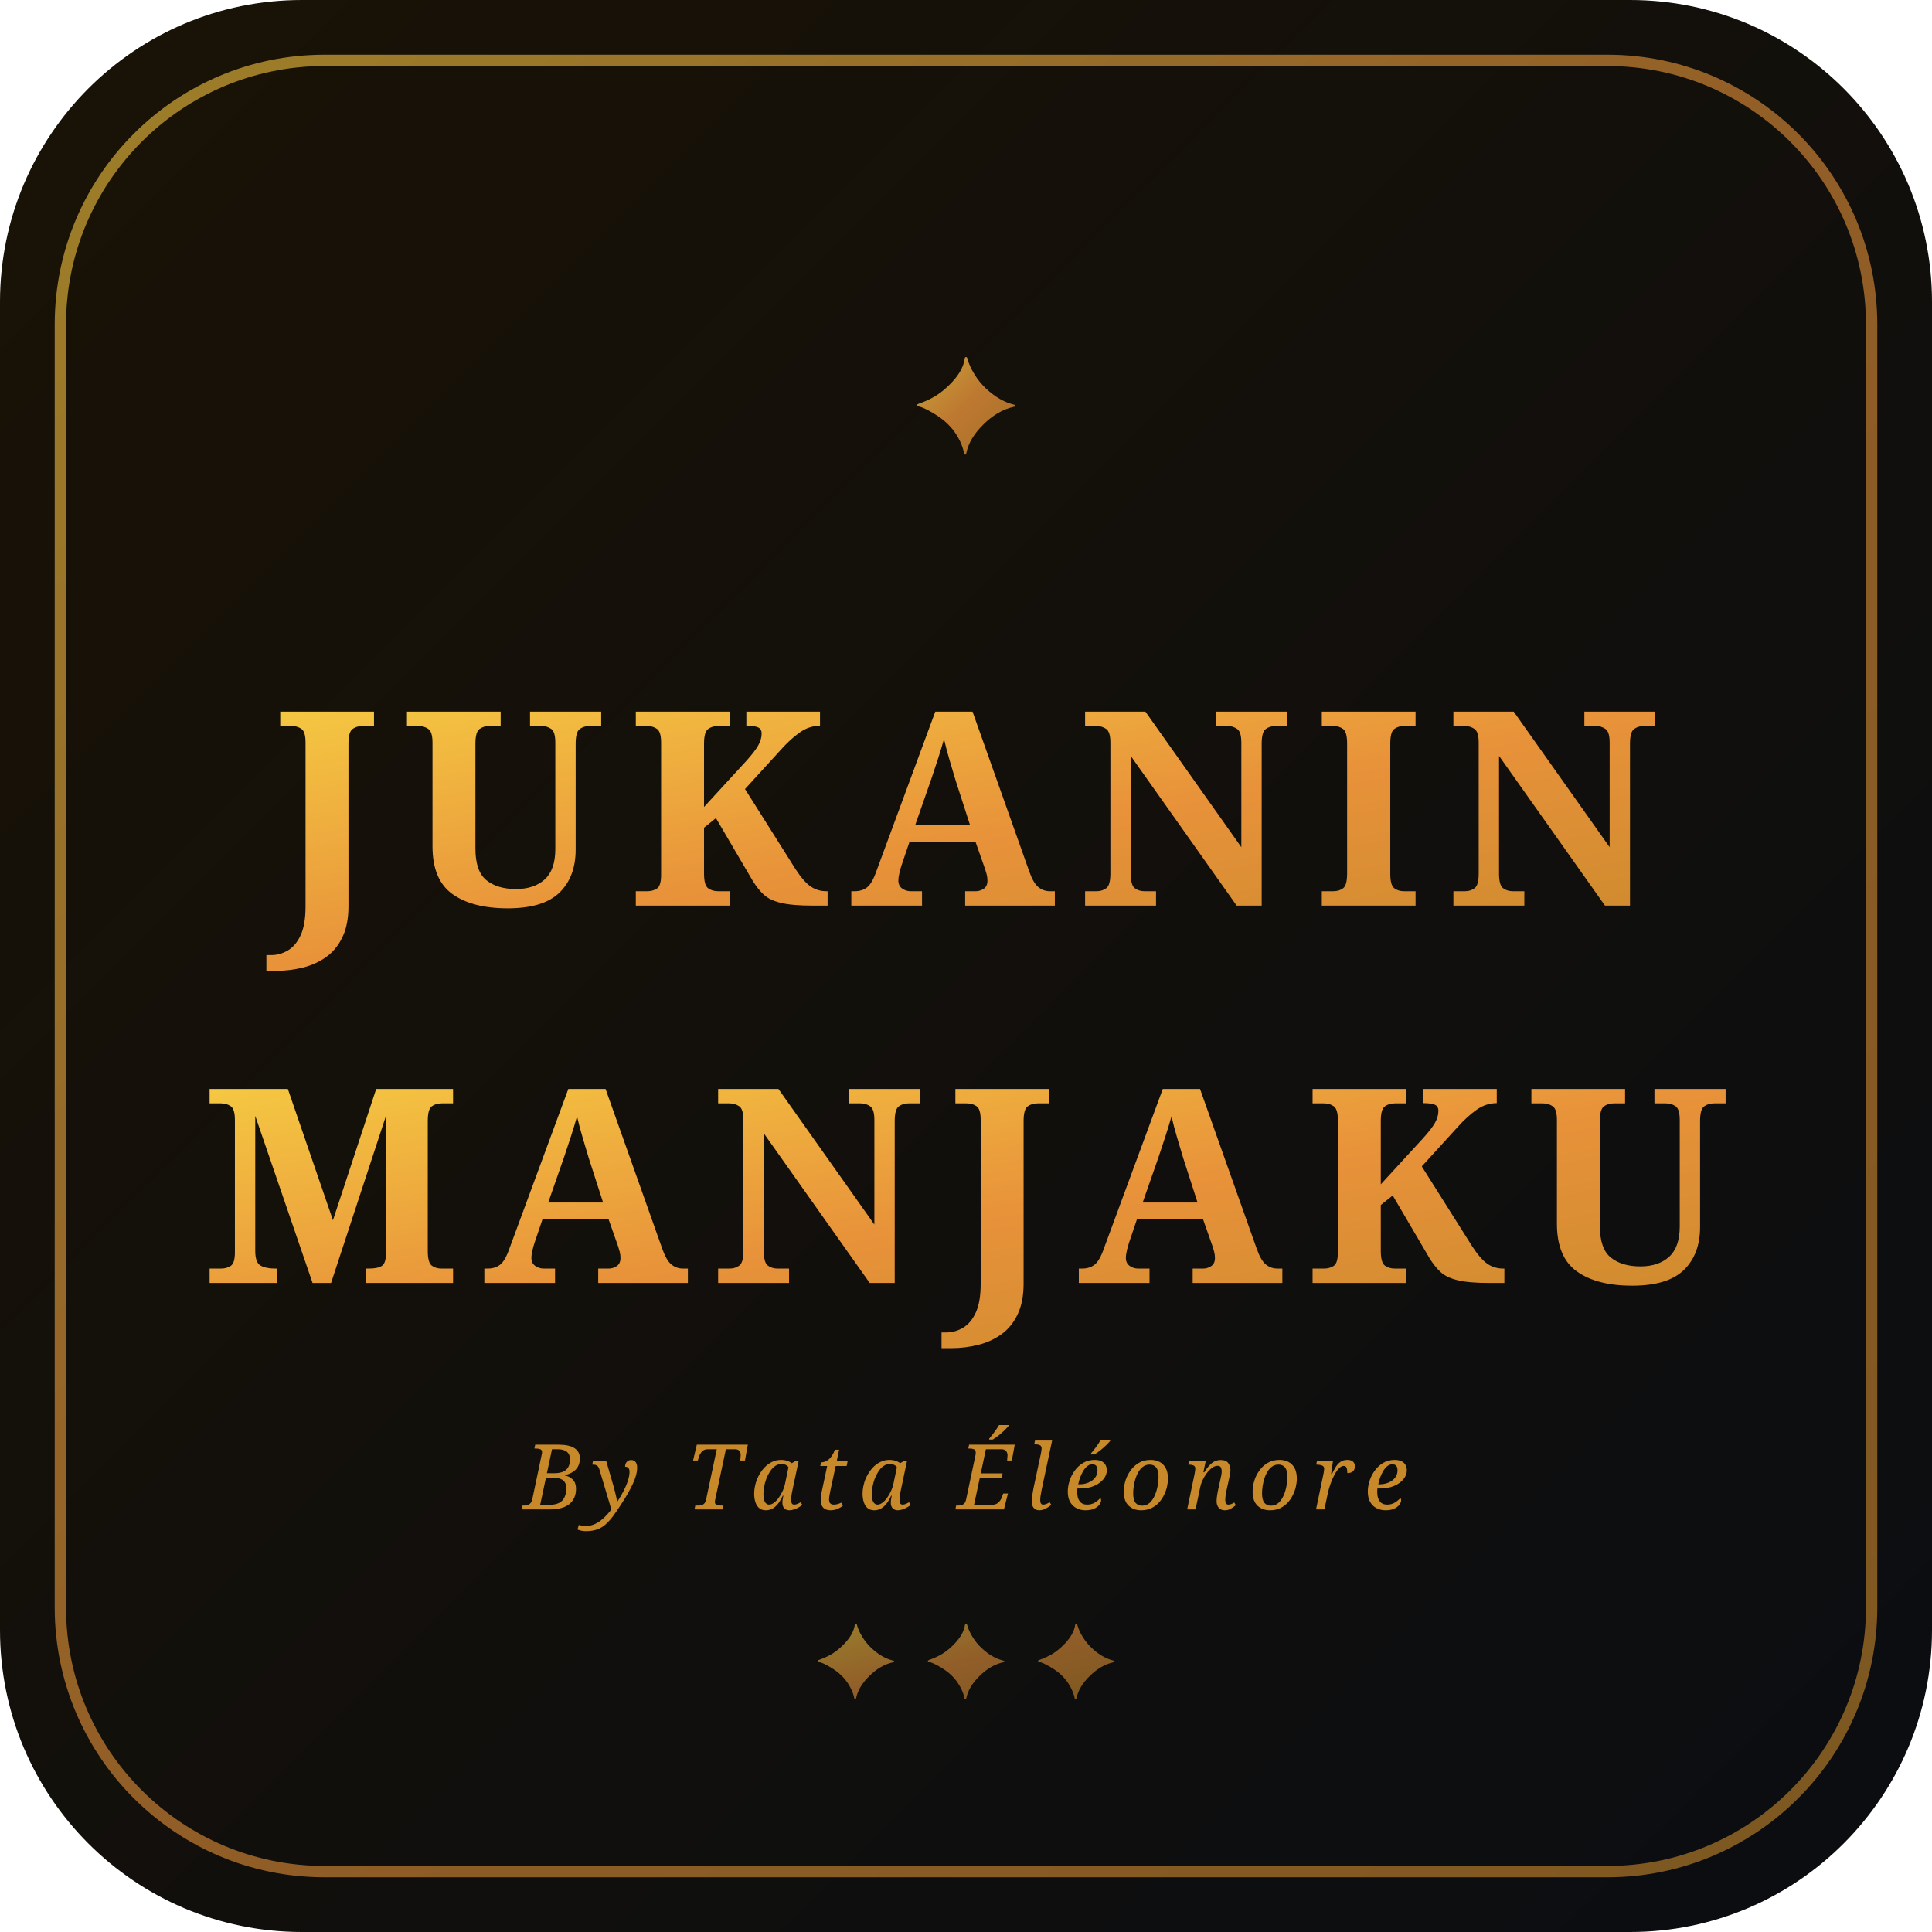
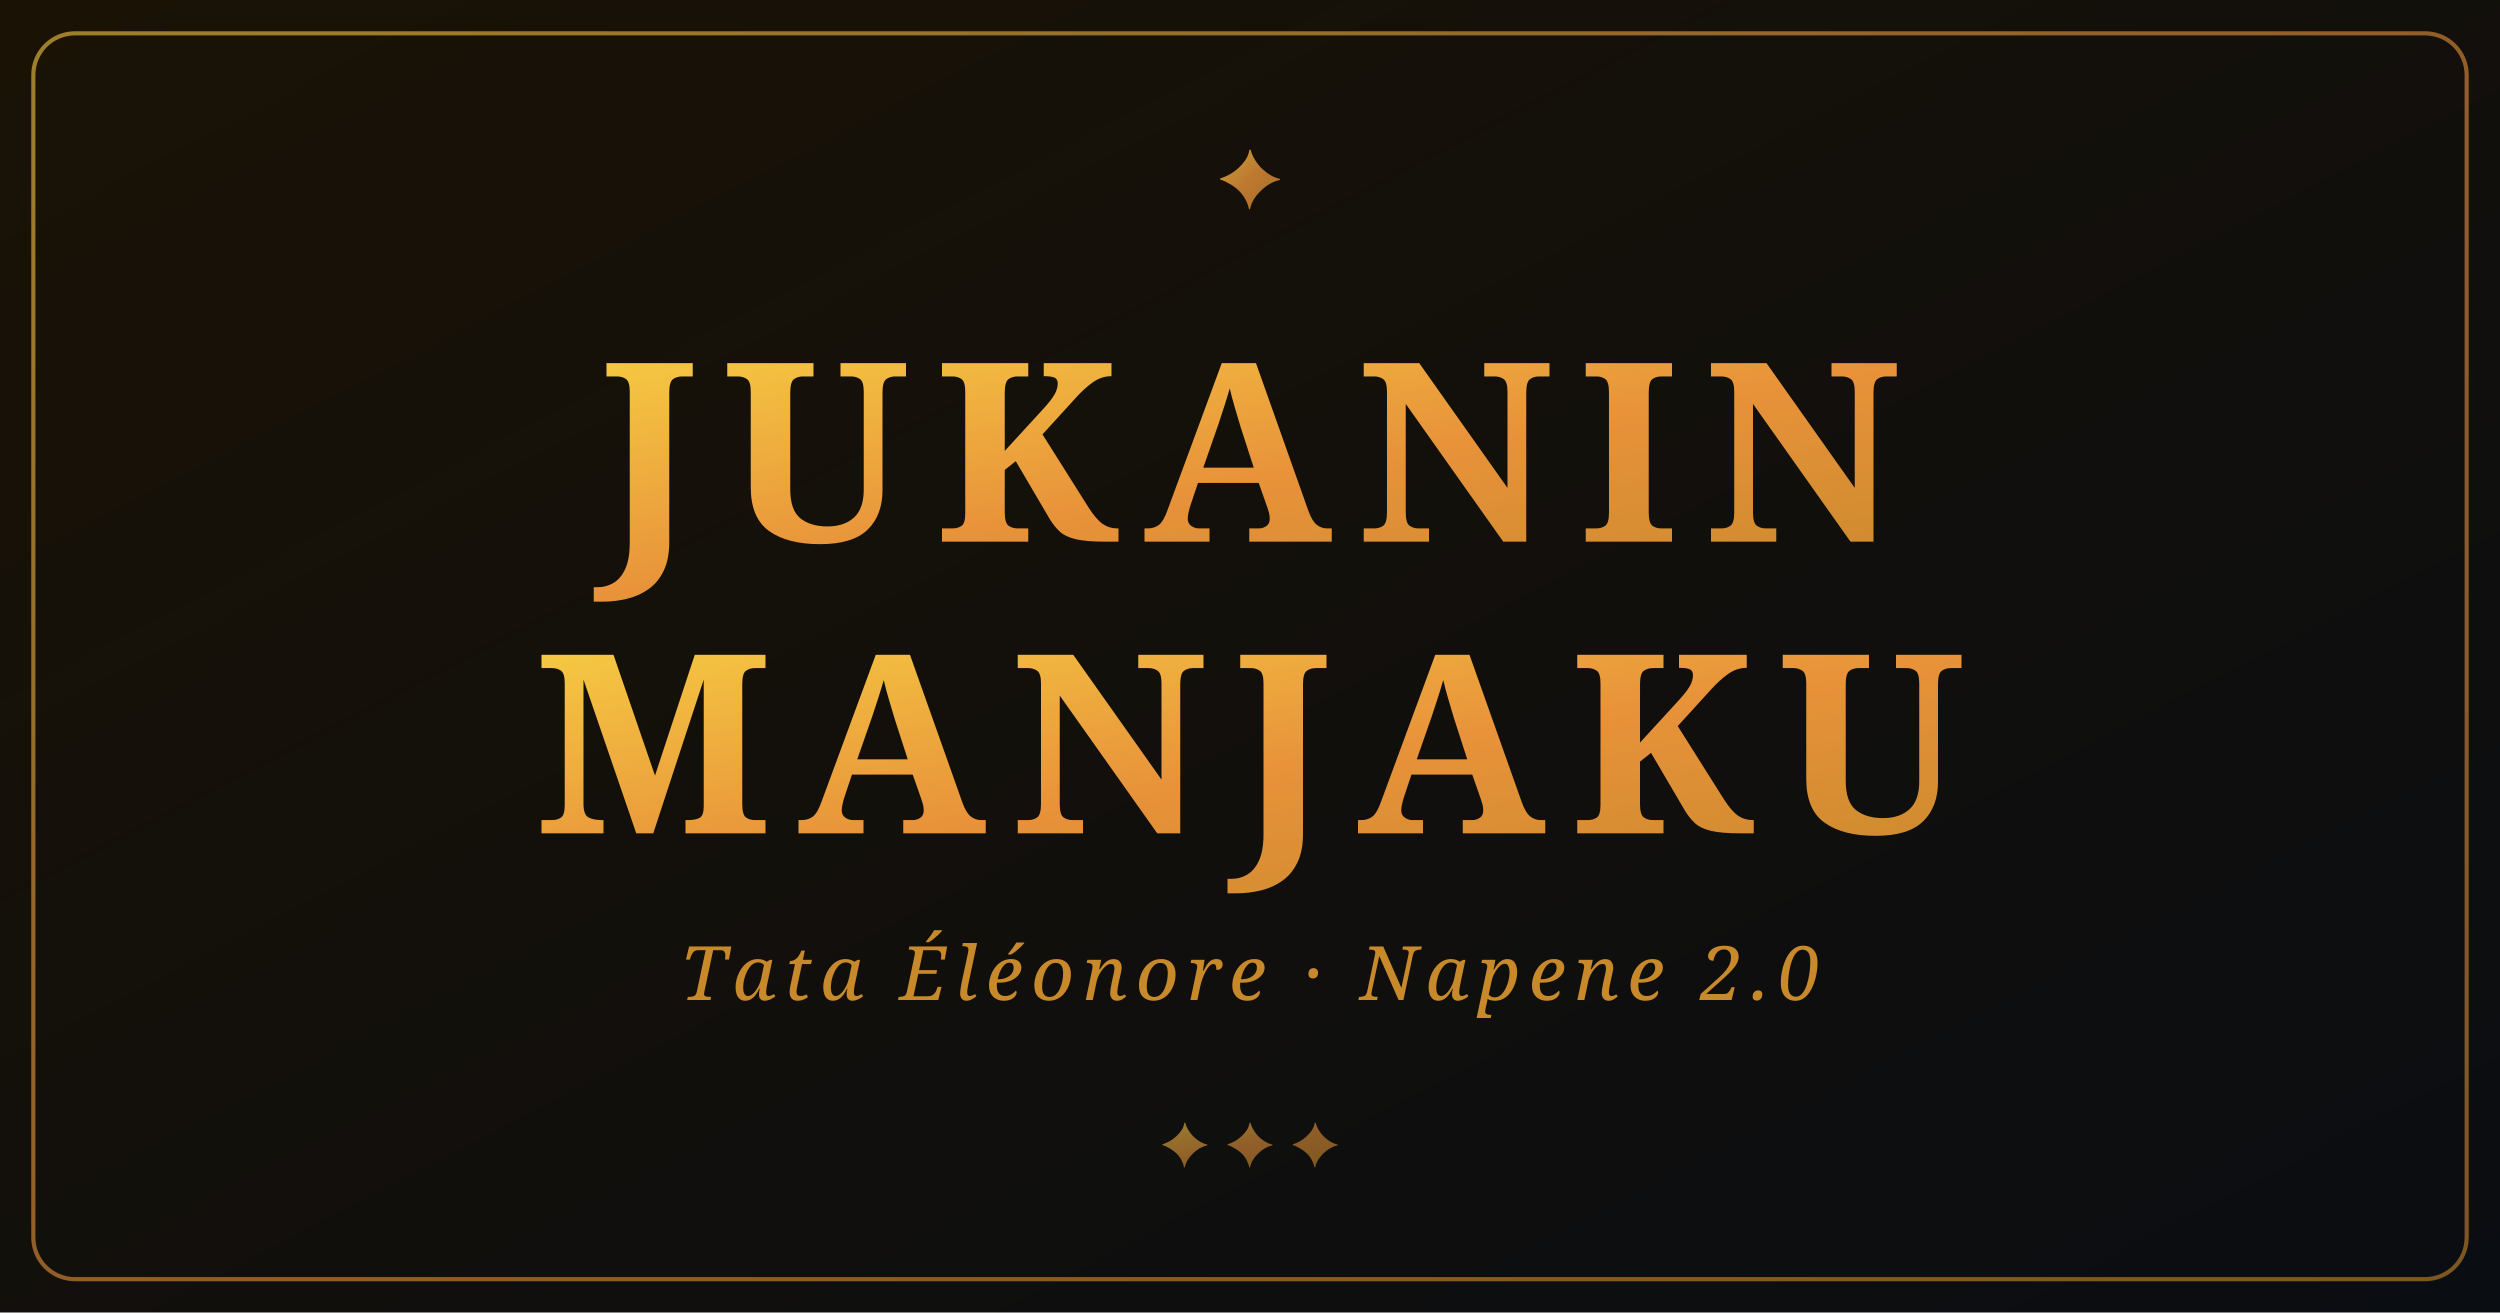
- <svg xmlns="http://www.w3.org/2000/svg" viewBox="0 0 512 512" width="512" height="512">
+ <svg xmlns="http://www.w3.org/2000/svg" viewBox="0 0 1200 630" width="1200" height="630">
  <defs>
    <linearGradient id="bg" x1="0%" y1="0%" x2="100%" y2="100%">
      <stop offset="0%" style="stop-color:#1a1205;stop-opacity:1" />
      <stop offset="100%" style="stop-color:#0a0d12;stop-opacity:1" />
    </linearGradient>
    <linearGradient id="gold" x1="0%" y1="0%" x2="100%" y2="100%">
      <stop offset="0%" style="stop-color:#f5c842;stop-opacity:1" />
      <stop offset="50%" style="stop-color:#e8923a;stop-opacity:1" />
      <stop offset="100%" style="stop-color:#c8892a;stop-opacity:1" />
    </linearGradient>
  </defs>
-   <rect width="512" height="512" rx="80" fill="url(#bg)" />
-   <rect x="16" y="16" width="480" height="480" rx="70" fill="none" stroke="url(#gold)" stroke-width="3" opacity="0.6" />
-   <text x="256" y="120" font-family="Georgia,serif" font-size="36" fill="url(#gold)" text-anchor="middle" opacity="0.8">✦</text>
-   <text x="256" y="240" font-family="Georgia,serif" font-size="72" font-weight="bold" fill="url(#gold)" text-anchor="middle" letter-spacing="6">JUKANIN</text>
-   <line x1="80" y1="270" x2="432" y2="270" stroke="url(#gold)" stroke-width="1.5" opacity="0.5" />
-   <text x="256" y="340" font-family="Georgia,serif" font-size="72" font-weight="bold" fill="url(#gold)" text-anchor="middle" letter-spacing="6">MANJAKU</text>
-   <text x="256" y="400" font-family="Georgia,serif" font-size="24" fill="#c8892a" text-anchor="middle" letter-spacing="3" font-style="italic">By Tata Éléonore</text>
-   <text x="256" y="450" font-family="Georgia,serif" font-size="28" fill="url(#gold)" text-anchor="middle" opacity="0.6">✦ ✦ ✦</text>
+   <rect width="1200" height="630" fill="url(#bg)" />
+   <rect x="16" y="16" width="1168" height="598" rx="20" fill="none" stroke="url(#gold)" stroke-width="2" opacity="0.6" />
+   <text x="600" y="100" font-family="Georgia,serif" font-size="40" fill="url(#gold)" text-anchor="middle" opacity="0.8">✦</text>
+   <text x="600" y="260" font-family="Georgia,serif" font-size="120" font-weight="bold" fill="url(#gold)" text-anchor="middle" letter-spacing="12">JUKANIN</text>
+   <line x1="100" y1="290" x2="1100" y2="290" stroke="url(#gold)" stroke-width="1.5" opacity="0.5" />
+   <text x="600" y="400" font-family="Georgia,serif" font-size="120" font-weight="bold" fill="url(#gold)" text-anchor="middle" letter-spacing="12">MANJAKU</text>
+   <text x="600" y="480" font-family="Georgia,serif" font-size="36" fill="#c8892a" text-anchor="middle" letter-spacing="4" font-style="italic">Tata Éléonore · Napene 2.0</text>
+   <text x="600" y="560" font-family="Georgia,serif" font-size="30" fill="url(#gold)" text-anchor="middle" opacity="0.6">✦ ✦ ✦</text>
</svg>
